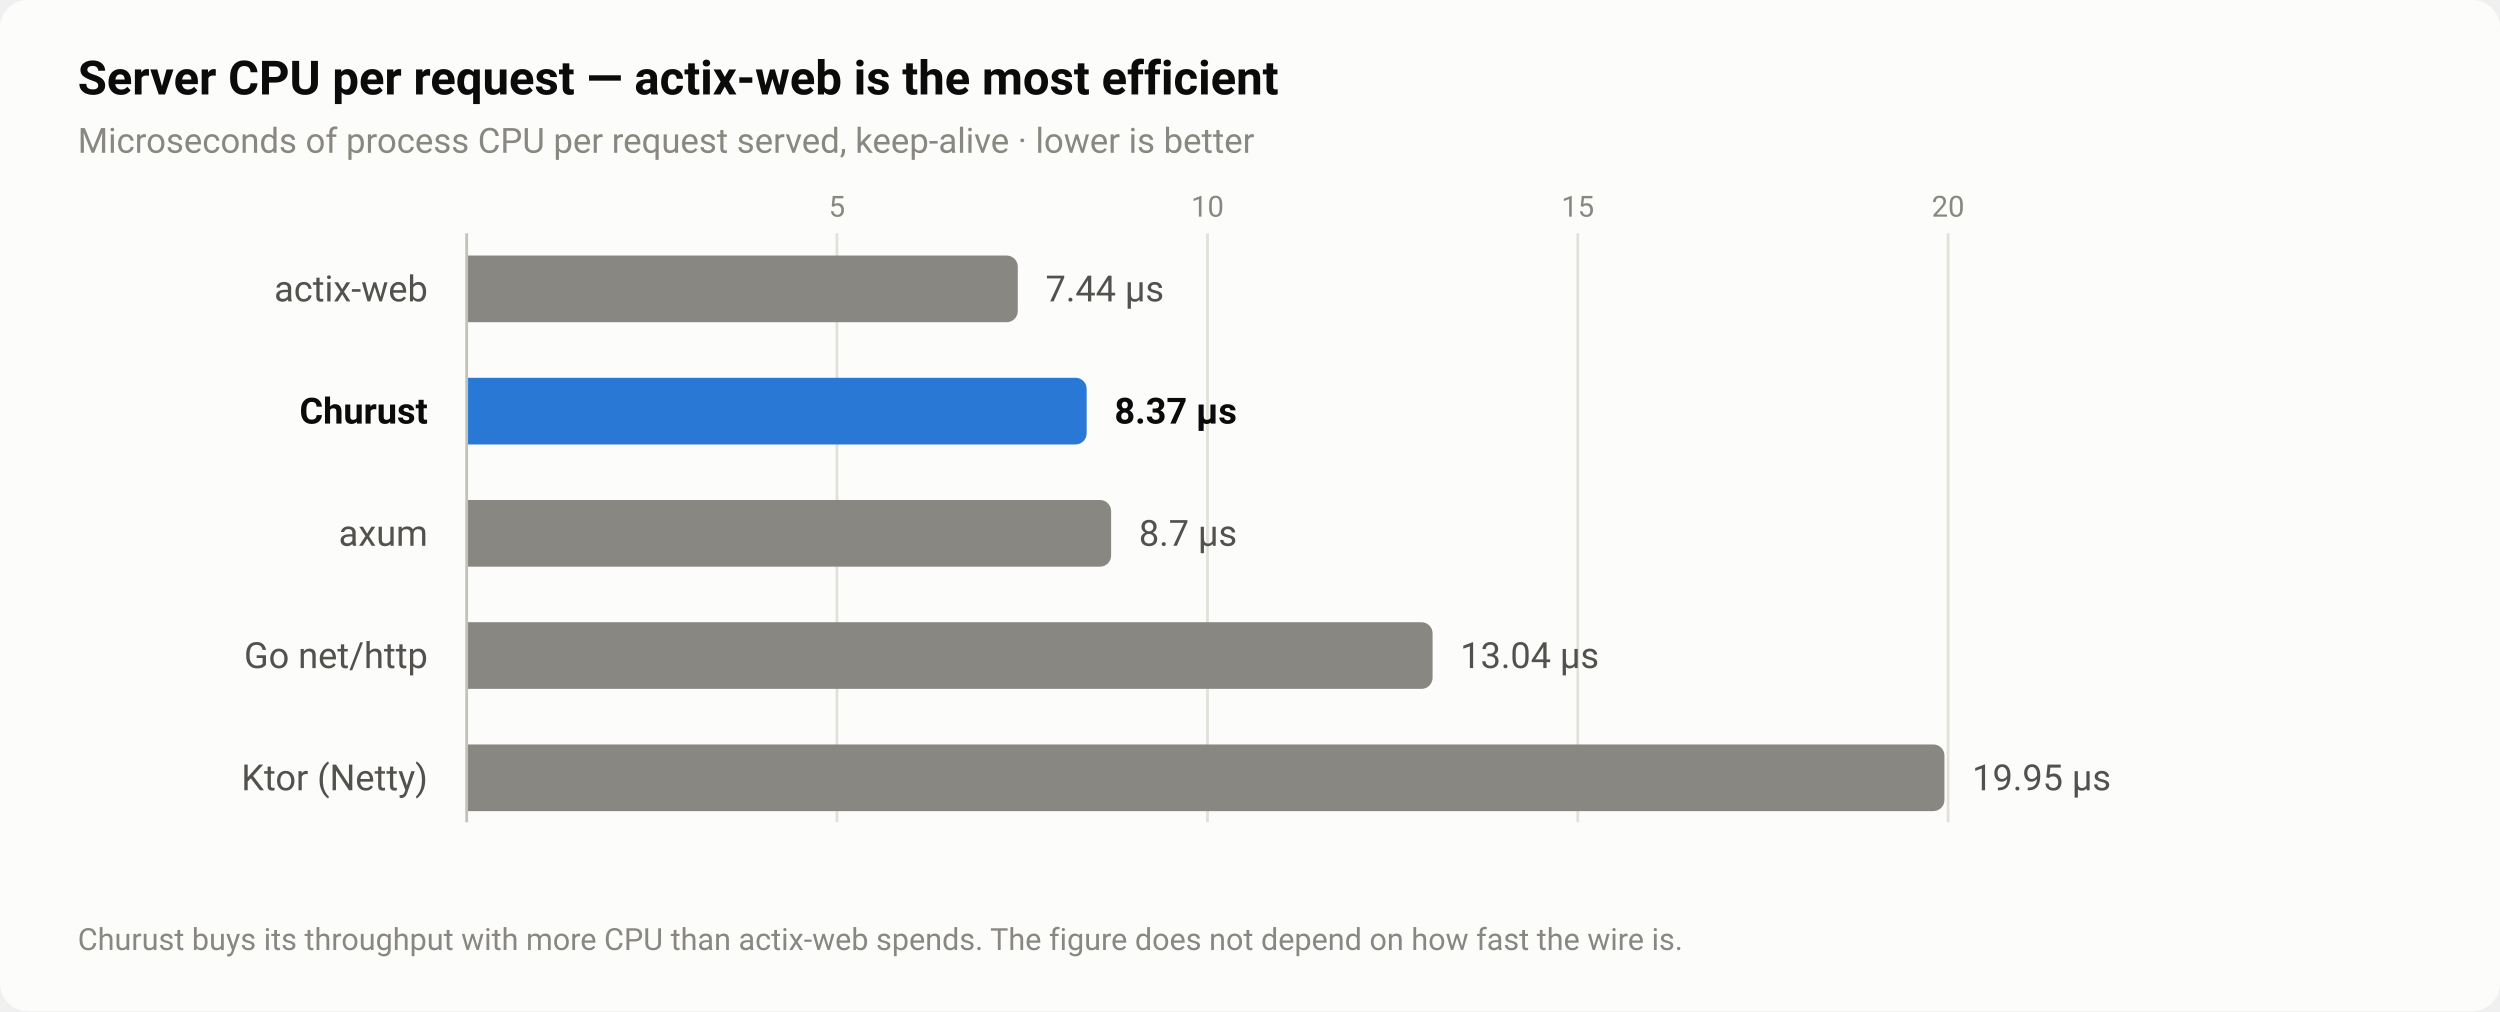
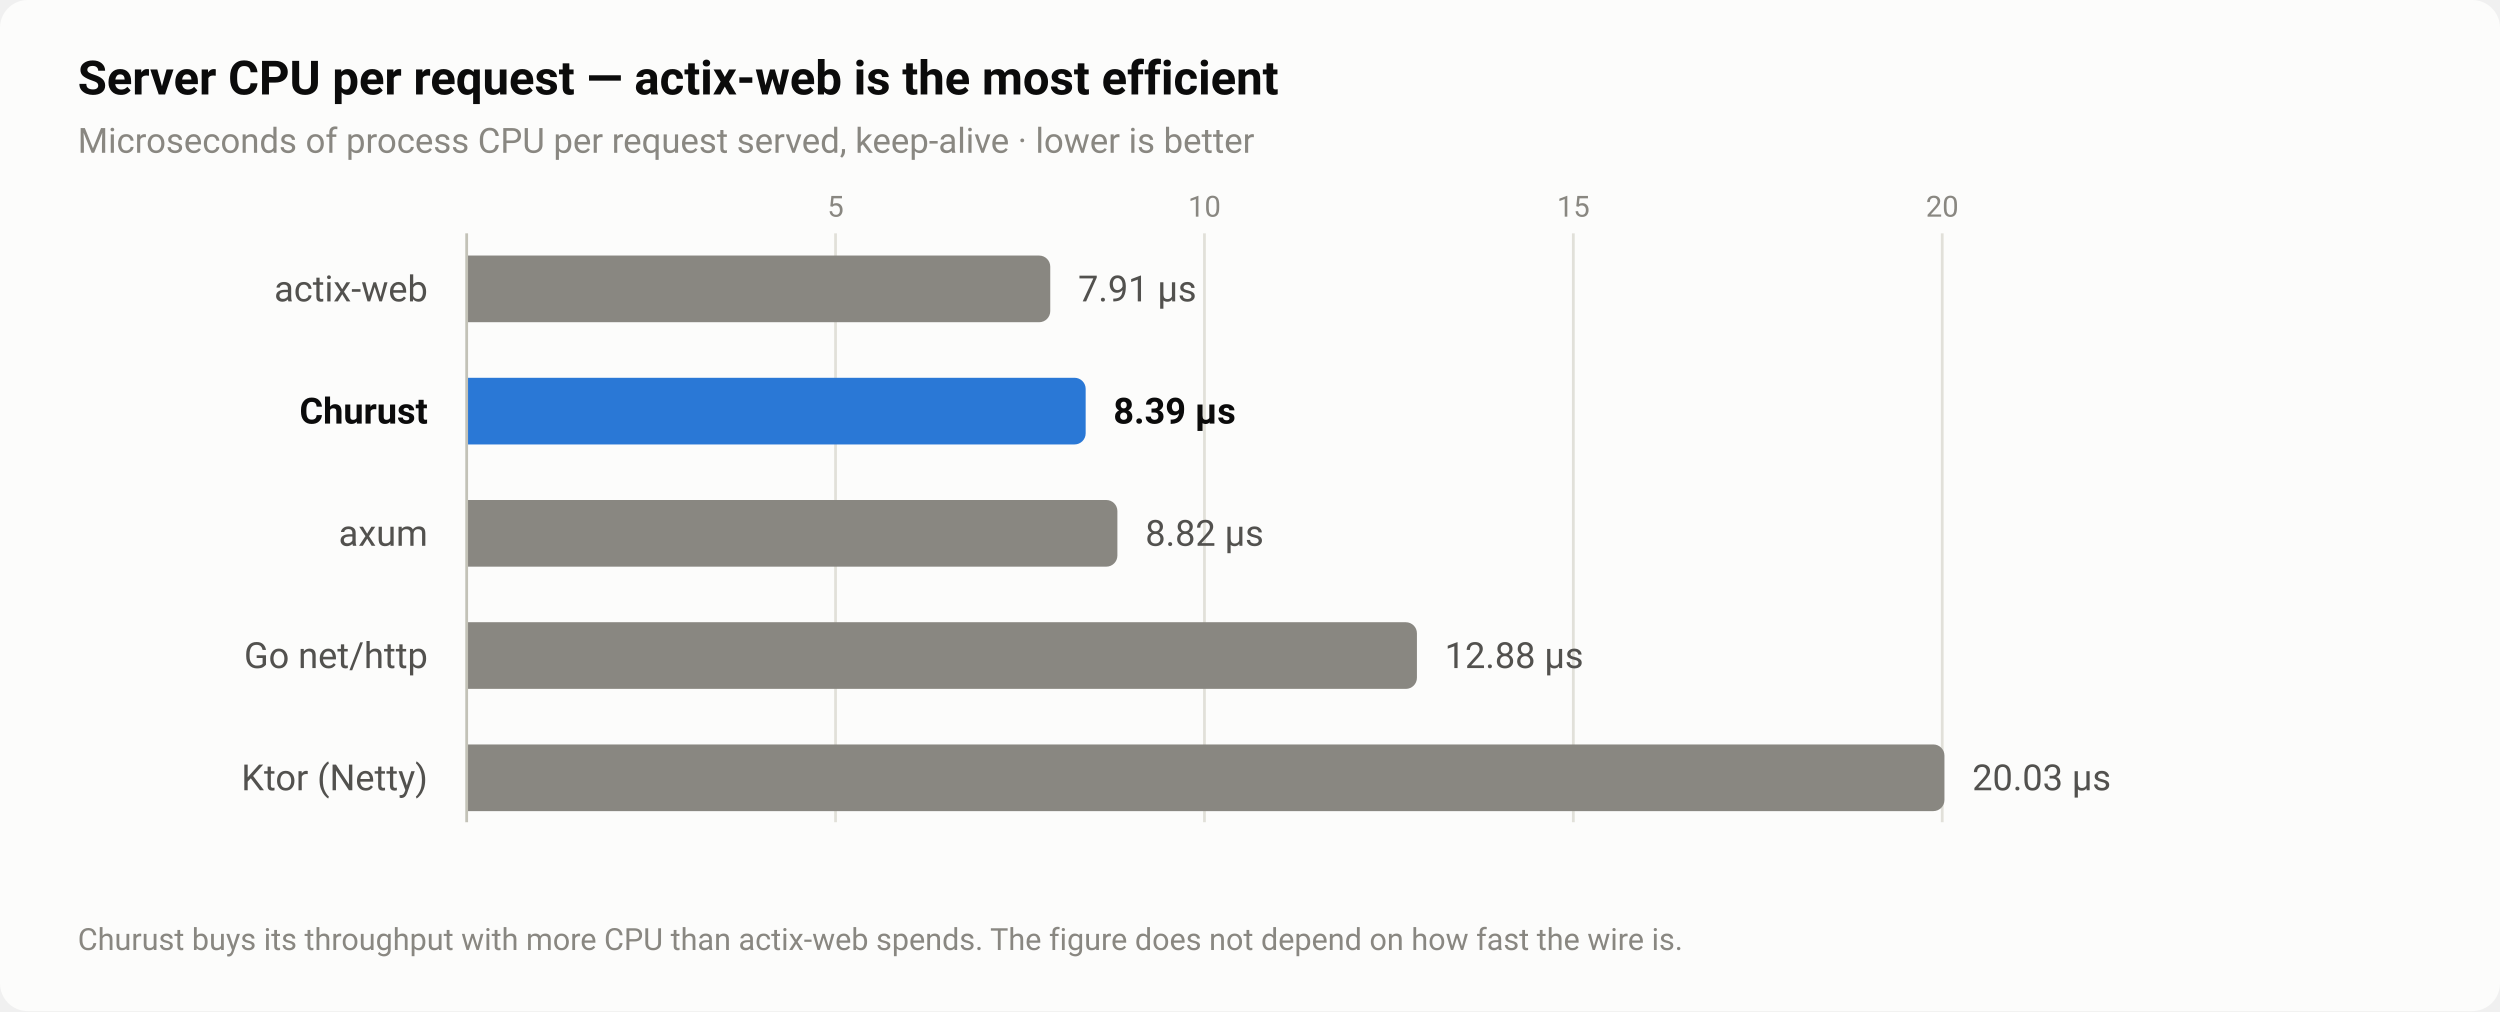
<svg xmlns="http://www.w3.org/2000/svg" viewBox="0 0 900 364" width="900" height="364" role="img" aria-labelledby="cpu-t cpu-d">
  <style>
text{font-family:system-ui,-apple-system,"Segoe UI",Roboto,sans-serif;}
.s{fill:#fcfcfb}.ink{fill:#0b0b0b}.ink2{fill:#52514e}.mut{fill:#898781}.acc{fill:#2a78d6}.peer{fill:#898781}.s2{fill:#eb6834}.grid{stroke:#e1e0d9}.axis{stroke:#c3c2b7}.acc-s{stroke:#2a78d6}.s2-s{stroke:#eb6834}.ring{stroke:#fcfcfb}
@media (prefers-color-scheme:dark){.s{fill:#1a1a19}.ink{fill:#ffffff}.ink2{fill:#c3c2b7}.mut{fill:#898781}.acc{fill:#3987e5}.peer{fill:#898781}.s2{fill:#d95926}.grid{stroke:#2c2c2a}.axis{stroke:#383835}.acc-s{stroke:#3987e5}.s2-s{stroke:#d95926}.ring{stroke:#1a1a19}}
</style>
  <rect class="s" width="900" height="364" rx="10" />
  <text class="ink" x="28" y="34" font-size="17" font-weight="600">Server CPU per request — actix-web is the most efficient</text>
  <text class="mut" x="28" y="55" font-size="12.5">Microseconds of process CPU per request served, keep-alive · lower is better</text>
-   <line class="grid" x1="301.3" y1="84" x2="301.3" y2="296" stroke-width="1" />
-   <text class="mut" x="301.3" y="78" font-size="10.5" text-anchor="middle">5</text>
-   <line class="grid" x1="434.7" y1="84" x2="434.7" y2="296" stroke-width="1" />
-   <text class="mut" x="434.7" y="78" font-size="10.5" text-anchor="middle">10</text>
-   <line class="grid" x1="568.0" y1="84" x2="568.0" y2="296" stroke-width="1" />
-   <text class="mut" x="568.0" y="78" font-size="10.5" text-anchor="middle">15</text>
-   <line class="grid" x1="701.3" y1="84" x2="701.3" y2="296" stroke-width="1" />
-   <text class="mut" x="701.3" y="78" font-size="10.5" text-anchor="middle">20</text>
+   <line class="grid" x1="300.8" y1="84" x2="300.8" y2="296" stroke-width="1" />
+   <text class="mut" x="300.8" y="78" font-size="10.5" text-anchor="middle">5</text>
+   <line class="grid" x1="433.6" y1="84" x2="433.6" y2="296" stroke-width="1" />
+   <text class="mut" x="433.6" y="78" font-size="10.5" text-anchor="middle">10</text>
+   <line class="grid" x1="566.4" y1="84" x2="566.4" y2="296" stroke-width="1" />
+   <text class="mut" x="566.4" y="78" font-size="10.5" text-anchor="middle">15</text>
+   <line class="grid" x1="699.2" y1="84" x2="699.2" y2="296" stroke-width="1" />
+   <text class="mut" x="699.2" y="78" font-size="10.5" text-anchor="middle">20</text>
  <text class="ink2" x="154" y="108.5" font-size="13" font-weight="400" text-anchor="end">actix-web</text>
-   <path class="peer" d="M168,92 H362.4 A4,4 0 0 1 366.4,96 V112 A4,4 0 0 1 362.4,116 H168 Z" />
-   <text class="ink2" x="376.4" y="108.5" font-size="13" font-weight="400">7.44 µs</text>
+   <path class="peer" d="M168,92 H374.091 A4,4 0 0 1 378.091,96 V112 A4,4 0 0 1 374.091,116 H168 Z" />
+   <text class="ink2" x="388.1" y="108.5" font-size="13" font-weight="400">7.91 µs</text>
  <text class="ink" x="154" y="152.5" font-size="13" font-weight="600" text-anchor="end">Churust</text>
-   <path class="acc" d="M168,136 H387.2 A4,4 0 0 1 391.2,140 V156 A4,4 0 0 1 387.2,160 H168 Z" />
-   <text class="ink" x="401.2" y="152.5" font-size="13" font-weight="600">8.37 µs</text>
+   <path class="acc" d="M168,136 H386.84 A4,4 0 0 1 390.84,140 V156 A4,4 0 0 1 386.84,160 H168 Z" />
+   <text class="ink" x="400.8" y="152.5" font-size="13" font-weight="600">8.39 µs</text>
  <text class="ink2" x="154" y="196.5" font-size="13" font-weight="400" text-anchor="end">axum</text>
-   <path class="peer" d="M168,180 H396.0 A4,4 0 0 1 400.0,184 V200 A4,4 0 0 1 396.0,204 H168 Z" />
-   <text class="ink2" x="410.0" y="196.5" font-size="13" font-weight="400">8.7 µs</text>
+   <path class="peer" d="M168,180 H398.261 A4,4 0 0 1 402.261,184 V200 A4,4 0 0 1 398.261,204 H168 Z" />
+   <text class="ink2" x="412.3" y="196.5" font-size="13" font-weight="400">8.82 µs</text>
  <text class="ink2" x="154" y="240.5" font-size="13" font-weight="400" text-anchor="end">Go net/http</text>
-   <path class="peer" d="M168,224 H511.733 A4,4 0 0 1 515.733,228 V244 A4,4 0 0 1 511.733,248 H168 Z" />
-   <text class="ink2" x="525.7" y="240.5" font-size="13" font-weight="400">13.04 µs</text>
+   <path class="peer" d="M168,224 H506.095 A4,4 0 0 1 510.095,228 V244 A4,4 0 0 1 506.095,248 H168 Z" />
+   <text class="ink2" x="520.1" y="240.5" font-size="13" font-weight="400">12.88 µs</text>
  <text class="ink2" x="154" y="284.5" font-size="13" font-weight="400" text-anchor="end">Ktor (Netty)</text>
  <path class="peer" d="M168,268 H696.0 A4,4 0 0 1 700.0,272 V288 A4,4 0 0 1 696.0,292 H168 Z" />
-   <text class="ink2" x="710.0" y="284.5" font-size="13" font-weight="400">19.95 µs</text>
+   <text class="ink2" x="710.0" y="284.5" font-size="13" font-weight="400">20.03 µs</text>
  <line class="axis" x1="168" y1="84" x2="168" y2="296" stroke-width="1" />
  <text class="mut" x="28" y="342" font-size="11">Churust buys its throughput with more CPU than actix-web spends. The figure does not depend on how fast the wire is.</text>
</svg>
